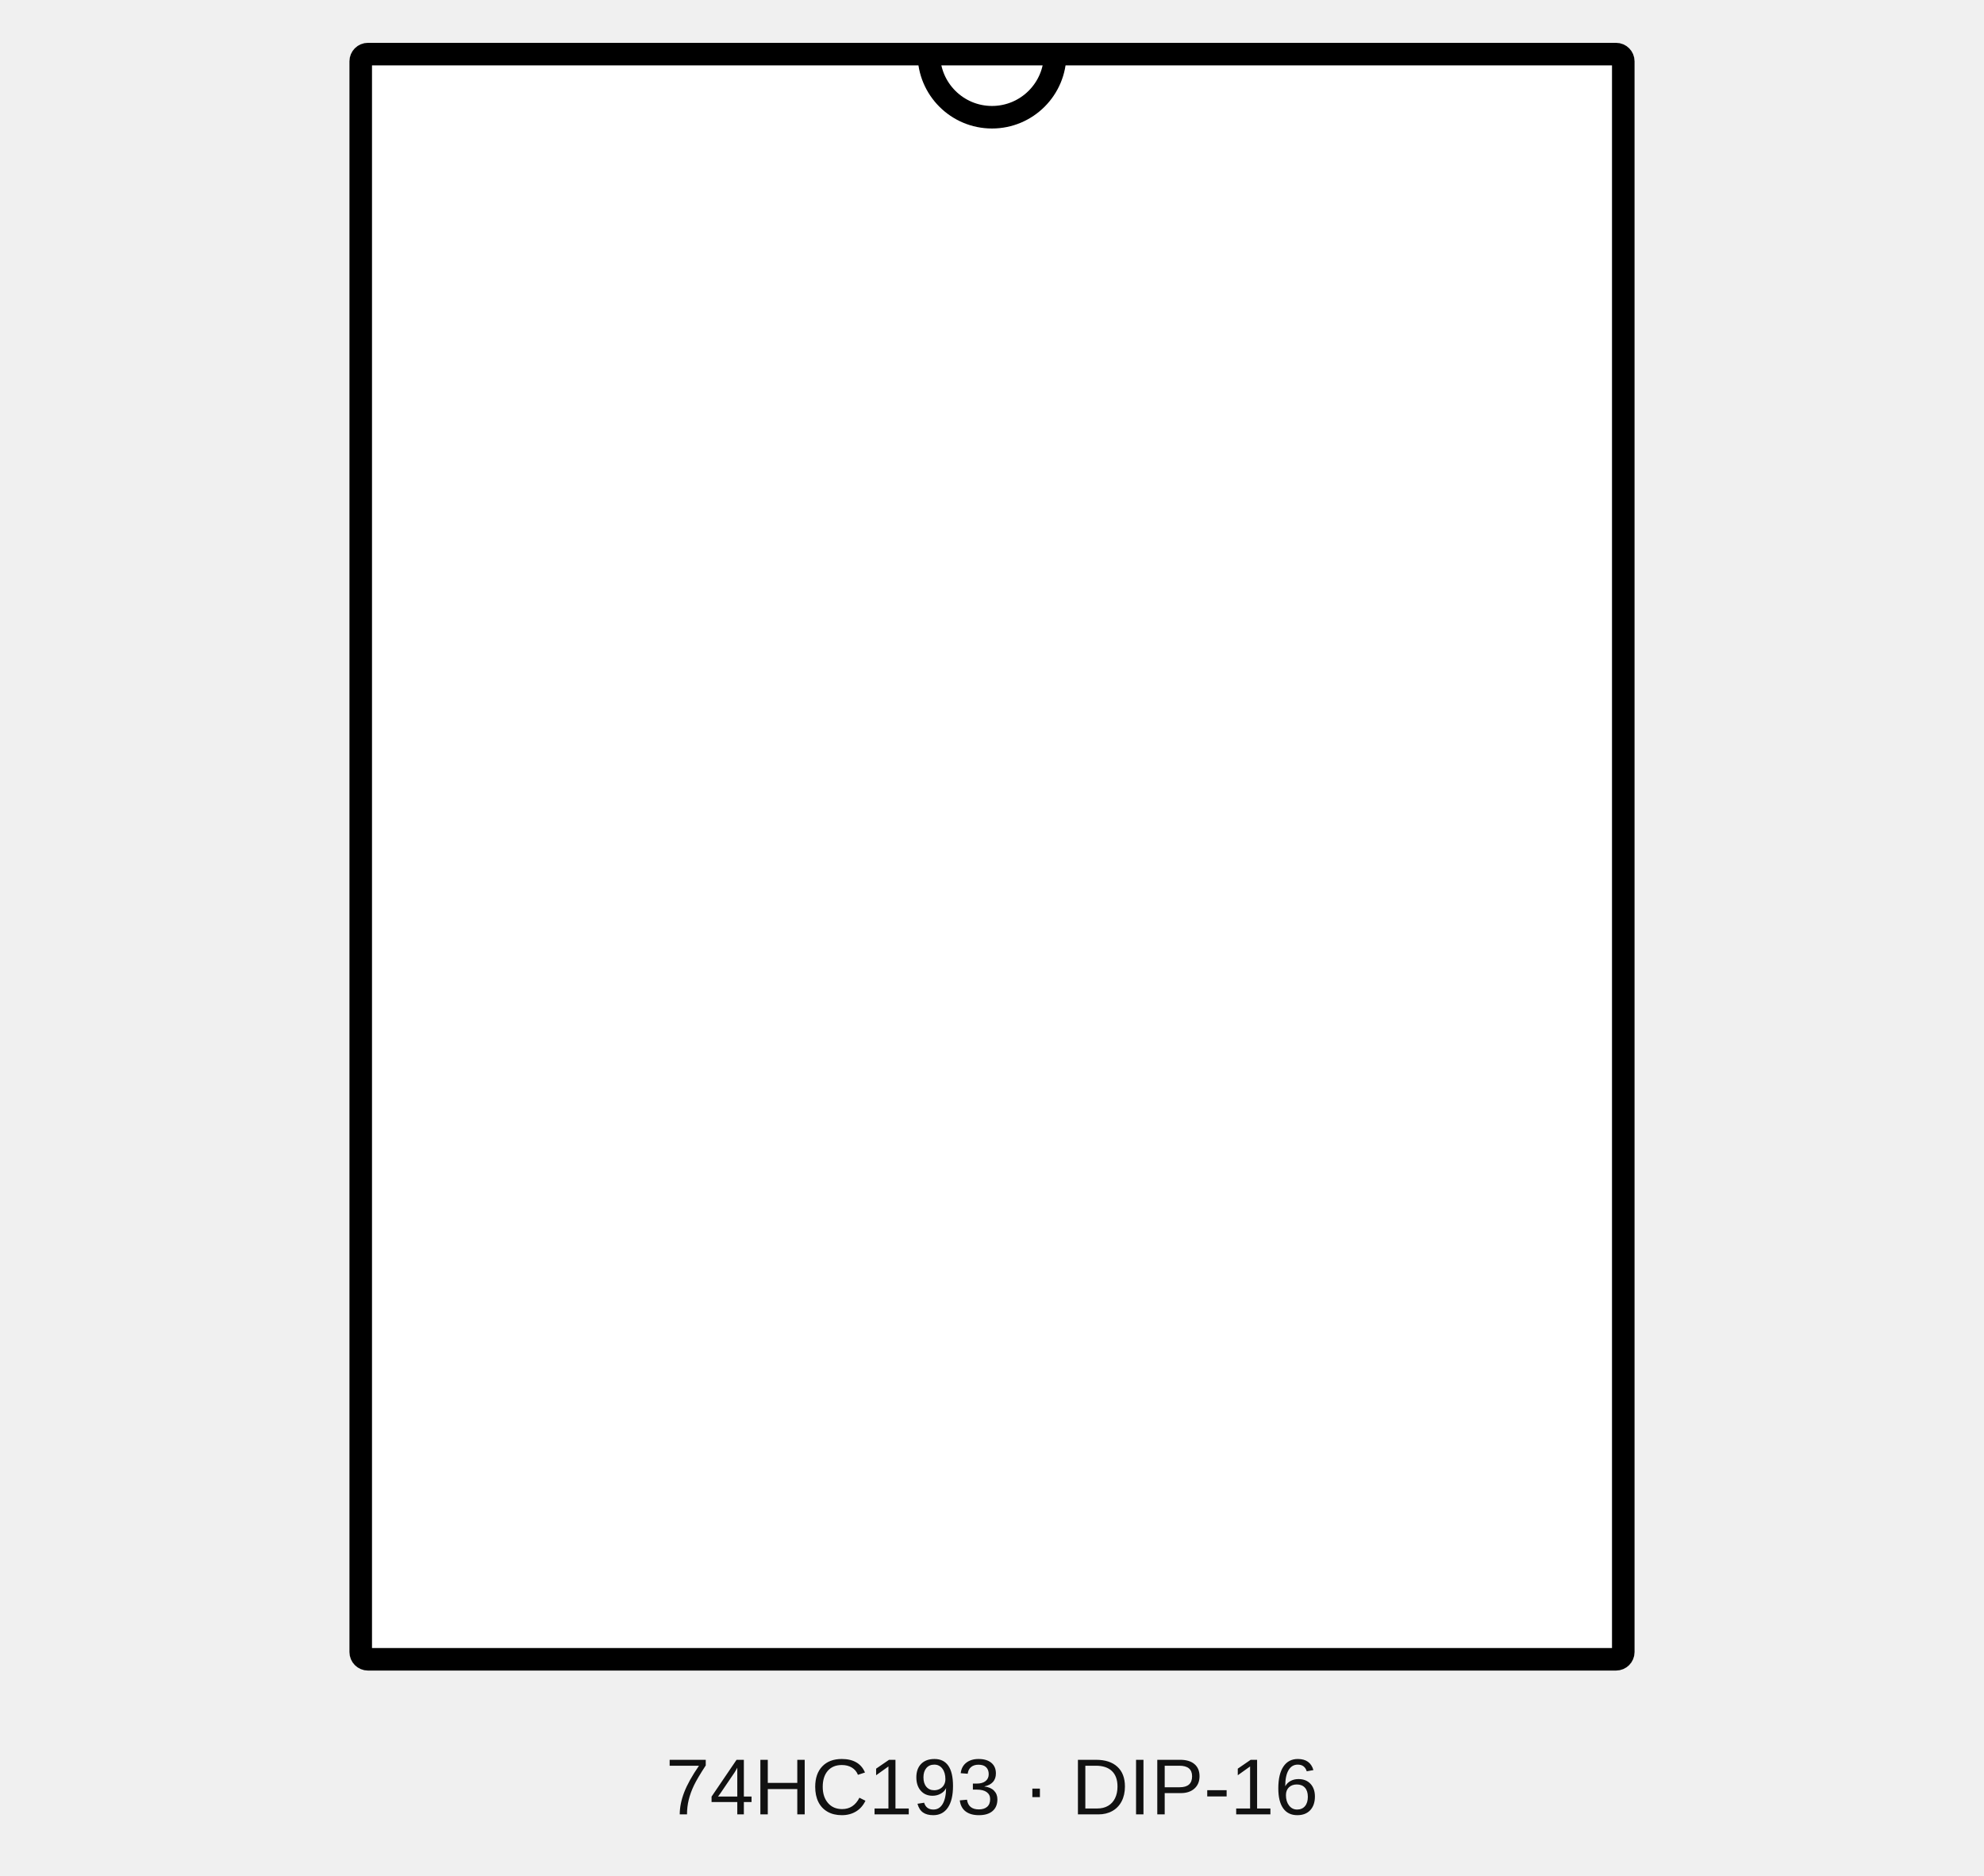
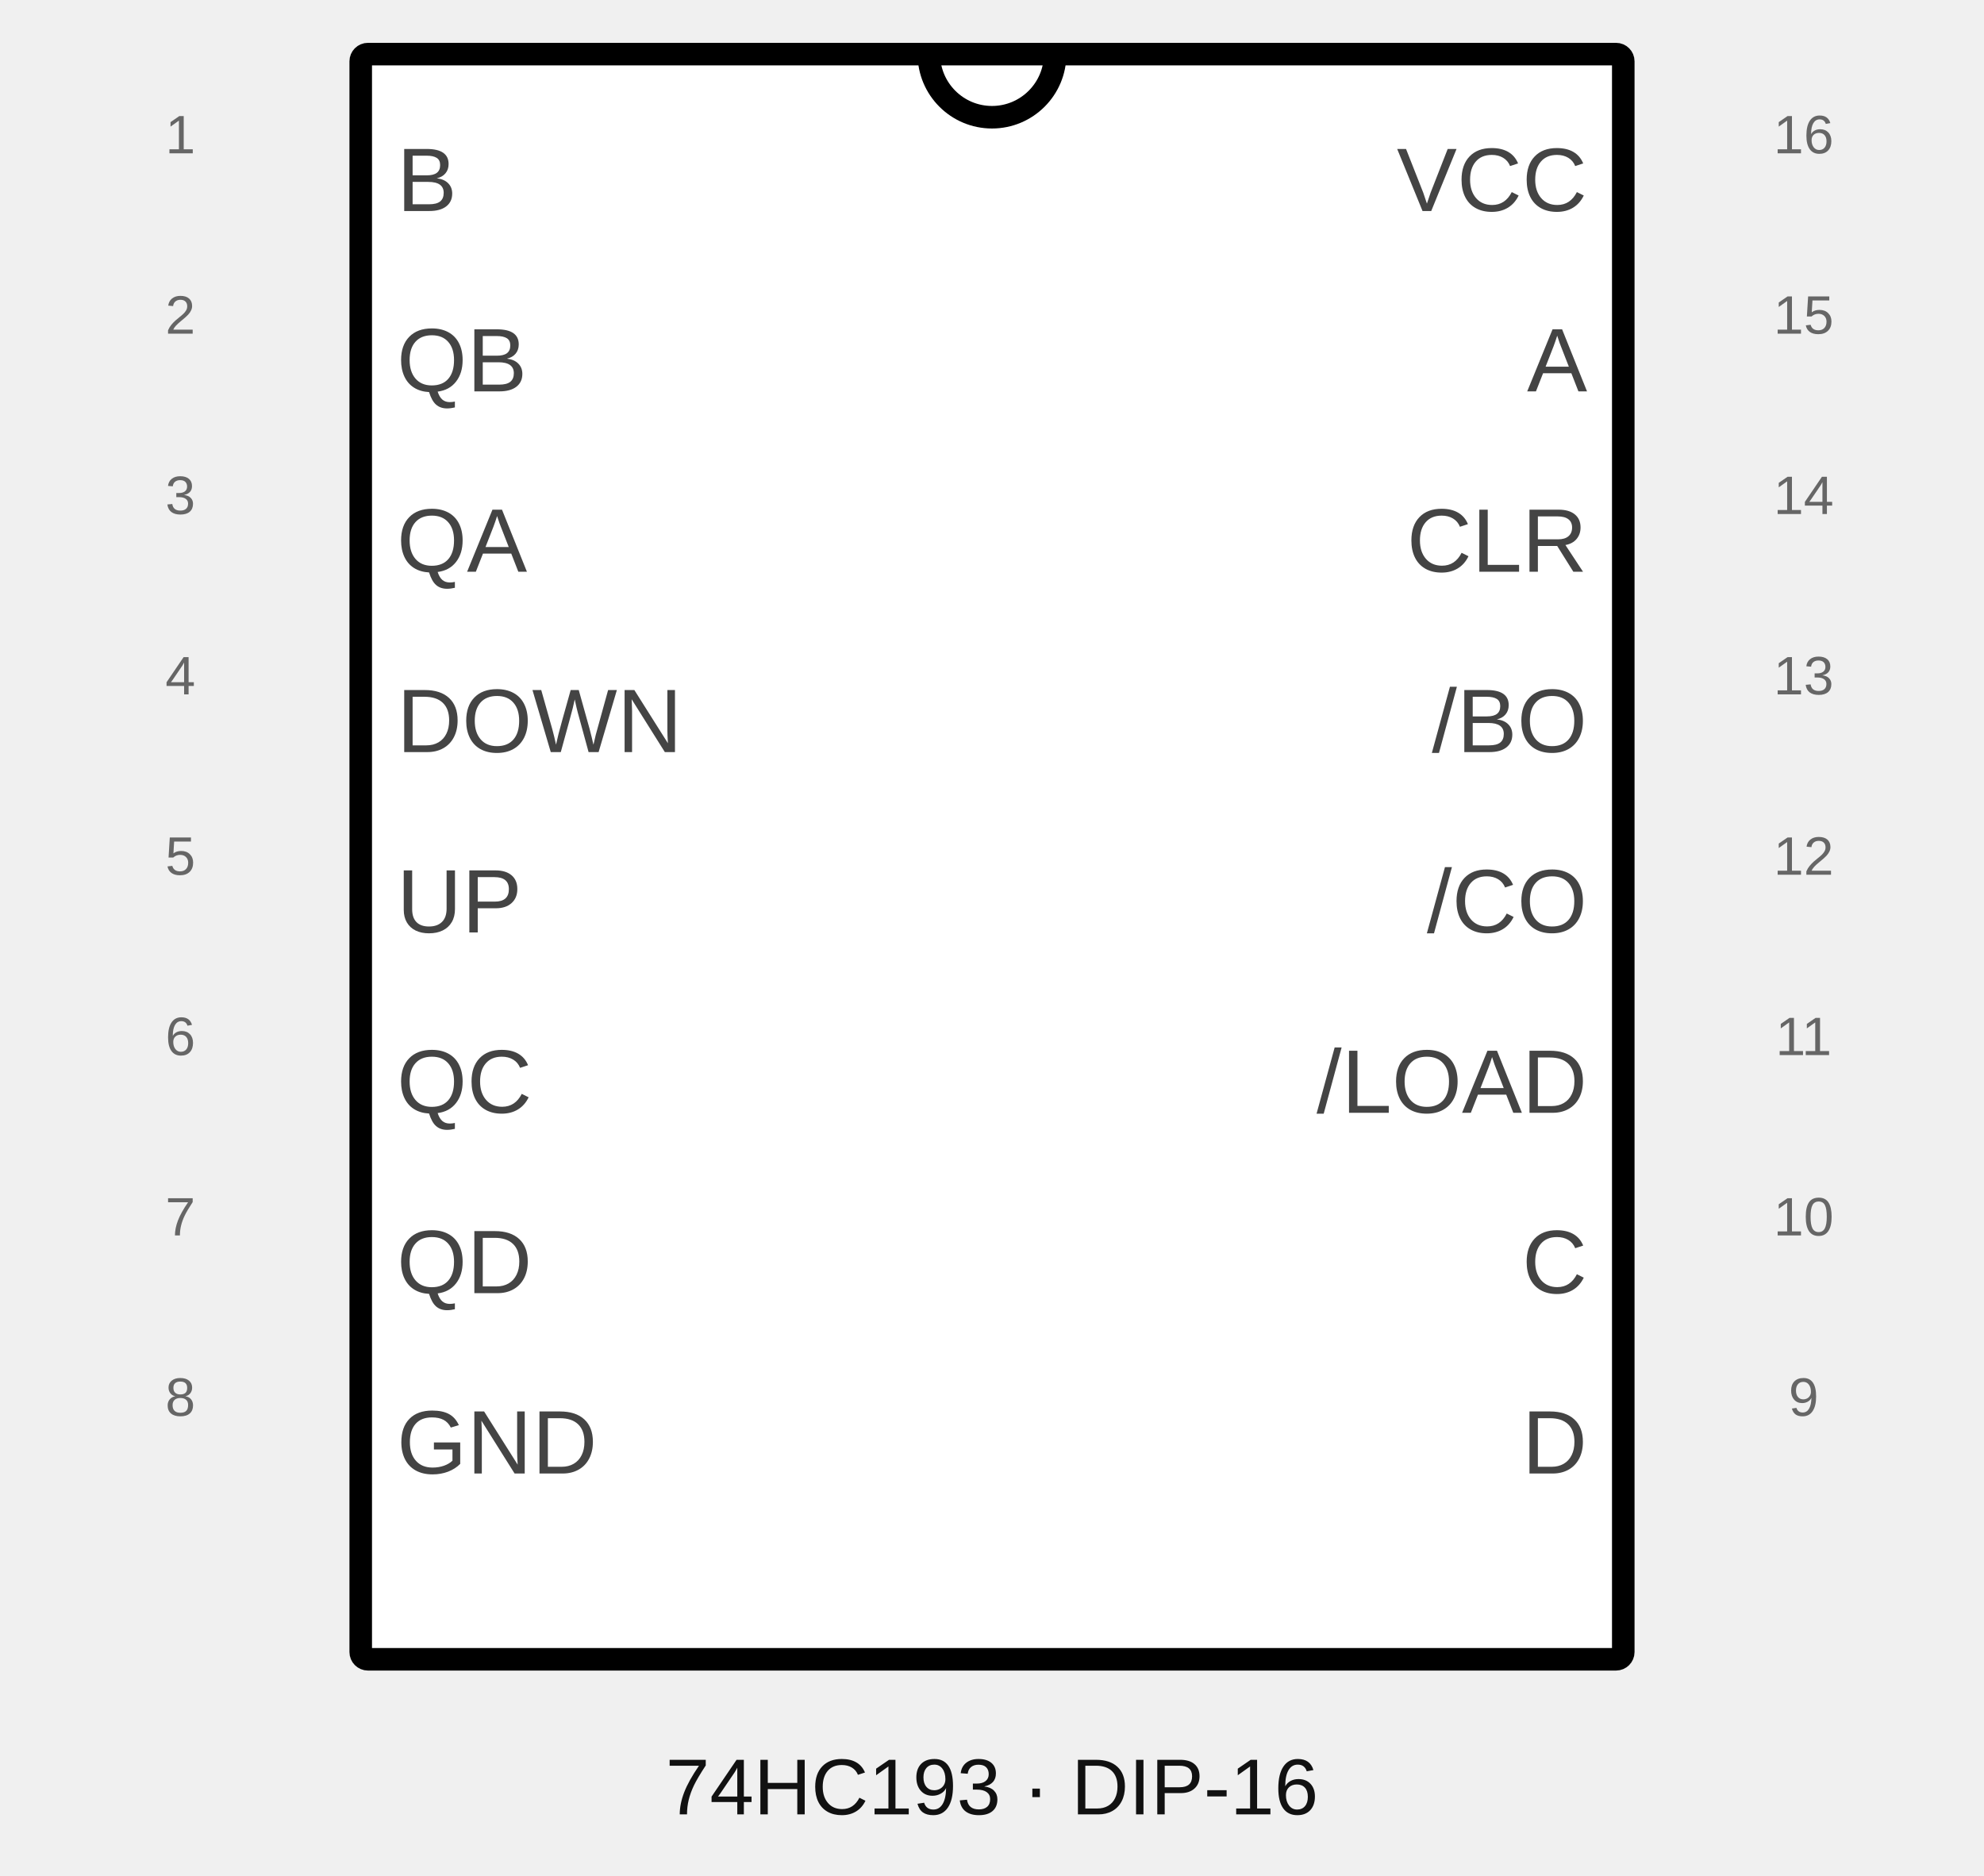
<svg xmlns="http://www.w3.org/2000/svg" viewBox="0 0 1100 1040" role="img" aria-labelledby="title desc">
  <style>.body{fill:#fff;stroke:#000;stroke-width:12.5}.lead{stroke:#787878;stroke-width:9.72;stroke-linecap:round}.pin{fill:none;stroke:none}.name{font:50px "Droid Sans",Arial,sans-serif;fill:#444}.number{font:30px "Droid Sans",Arial,sans-serif;fill:#666}.title{font:44px "Droid Sans",Arial,sans-serif;fill:#111}</style>
  <text class="title" x="550" y="1006" text-anchor="middle">74HC193 · DIP-16</text>
  <rect class="body" x="200" y="30" width="700" height="890" rx="4" />
  <path d="M515.0 30a35 35 0 0 0 70 0" fill="none" stroke="#000" stroke-width="12.5" />
+   <rect class="pin" id="connector0pin" data-pin-number="1" data-pin-name="B" data-direction="input" x="5" y="95" width="195" height="10" />
+   <text class="name" x="220" y="117" text-anchor="start">B</text>
+   <text class="number" x="100" y="85" text-anchor="middle">1</text>
+   <rect class="pin" id="connector1pin" data-pin-number="2" data-pin-name="QB" data-direction="output" x="5" y="195" width="195" height="10" />
+   <text class="name" x="220" y="217" text-anchor="start">QB</text>
+   <text class="number" x="100" y="185" text-anchor="middle">2</text>
+   <rect class="pin" id="connector2pin" data-pin-number="3" data-pin-name="QA" data-direction="output" x="5" y="295" width="195" height="10" />
+   <text class="name" x="220" y="317" text-anchor="start">QA</text>
+   <text class="number" x="100" y="285" text-anchor="middle">3</text>
+   <rect class="pin" id="connector3pin" data-pin-number="4" data-pin-name="DOWN" data-direction="input" x="5" y="395" width="195" height="10" />
+   <text class="name" x="220" y="417" text-anchor="start">DOWN</text>
+   <text class="number" x="100" y="385" text-anchor="middle">4</text>
+   <rect class="pin" id="connector4pin" data-pin-number="5" data-pin-name="UP" data-direction="input" x="5" y="495" width="195" height="10" />
+   <text class="name" x="220" y="517" text-anchor="start">UP</text>
+   <text class="number" x="100" y="485" text-anchor="middle">5</text>
+   <rect class="pin" id="connector5pin" data-pin-number="6" data-pin-name="QC" data-direction="output" x="5" y="595" width="195" height="10" />
+   <text class="name" x="220" y="617" text-anchor="start">QC</text>
+   <text class="number" x="100" y="585" text-anchor="middle">6</text>
+   <rect class="pin" id="connector6pin" data-pin-number="7" data-pin-name="QD" data-direction="output" x="5" y="695" width="195" height="10" />
+   <text class="name" x="220" y="717" text-anchor="start">QD</text>
+   <text class="number" x="100" y="685" text-anchor="middle">7</text>
+   <rect class="pin" id="connector7pin" data-pin-number="8" data-pin-name="GND" data-direction="power" x="5" y="795" width="195" height="10" />
+   <text class="name" x="220" y="817" text-anchor="start">GND</text>
+   <text class="number" x="100" y="785" text-anchor="middle">8</text>
+   <rect class="pin" id="connector8pin" data-pin-number="9" data-pin-name="D" data-direction="input" x="900" y="795" width="195" height="10" />
+   <text class="name" x="880" y="817" text-anchor="end">D</text>
+   <text class="number" x="1000" y="785" text-anchor="middle">9</text>
+   <rect class="pin" id="connector9pin" data-pin-number="10" data-pin-name="C" data-direction="input" x="900" y="695" width="195" height="10" />
+   <text class="name" x="880" y="717" text-anchor="end">C</text>
+   <text class="number" x="1000" y="685" text-anchor="middle">10</text>
+   <rect class="pin" id="connector10pin" data-pin-number="11" data-pin-name="/LOAD" data-direction="input" x="900" y="595" width="195" height="10" />
+   <text class="name" x="880" y="617" text-anchor="end">/LOAD</text>
+   <text class="number" x="1000" y="585" text-anchor="middle">11</text>
+   <rect class="pin" id="connector11pin" data-pin-number="12" data-pin-name="/CO" data-direction="output" x="900" y="495" width="195" height="10" />
+   <text class="name" x="880" y="517" text-anchor="end">/CO</text>
+   <text class="number" x="1000" y="485" text-anchor="middle">12</text>
+   <rect class="pin" id="connector12pin" data-pin-number="13" data-pin-name="/BO" data-direction="output" x="900" y="395" width="195" height="10" />
+   <text class="name" x="880" y="417" text-anchor="end">/BO</text>
+   <text class="number" x="1000" y="385" text-anchor="middle">13</text>
+   <rect class="pin" id="connector13pin" data-pin-number="14" data-pin-name="CLR" data-direction="input" x="900" y="295" width="195" height="10" />
+   <text class="name" x="880" y="317" text-anchor="end">CLR</text>
+   <text class="number" x="1000" y="285" text-anchor="middle">14</text>
+   <rect class="pin" id="connector14pin" data-pin-number="15" data-pin-name="A" data-direction="input" x="900" y="195" width="195" height="10" />
+   <text class="name" x="880" y="217" text-anchor="end">A</text>
+   <text class="number" x="1000" y="185" text-anchor="middle">15</text>
+   <rect class="pin" id="connector15pin" data-pin-number="16" data-pin-name="VCC" data-direction="power" x="900" y="95" width="195" height="10" />
+   <text class="name" x="880" y="117" text-anchor="end">VCC</text>
+   <text class="number" x="1000" y="85" text-anchor="middle">16</text>
</svg>
